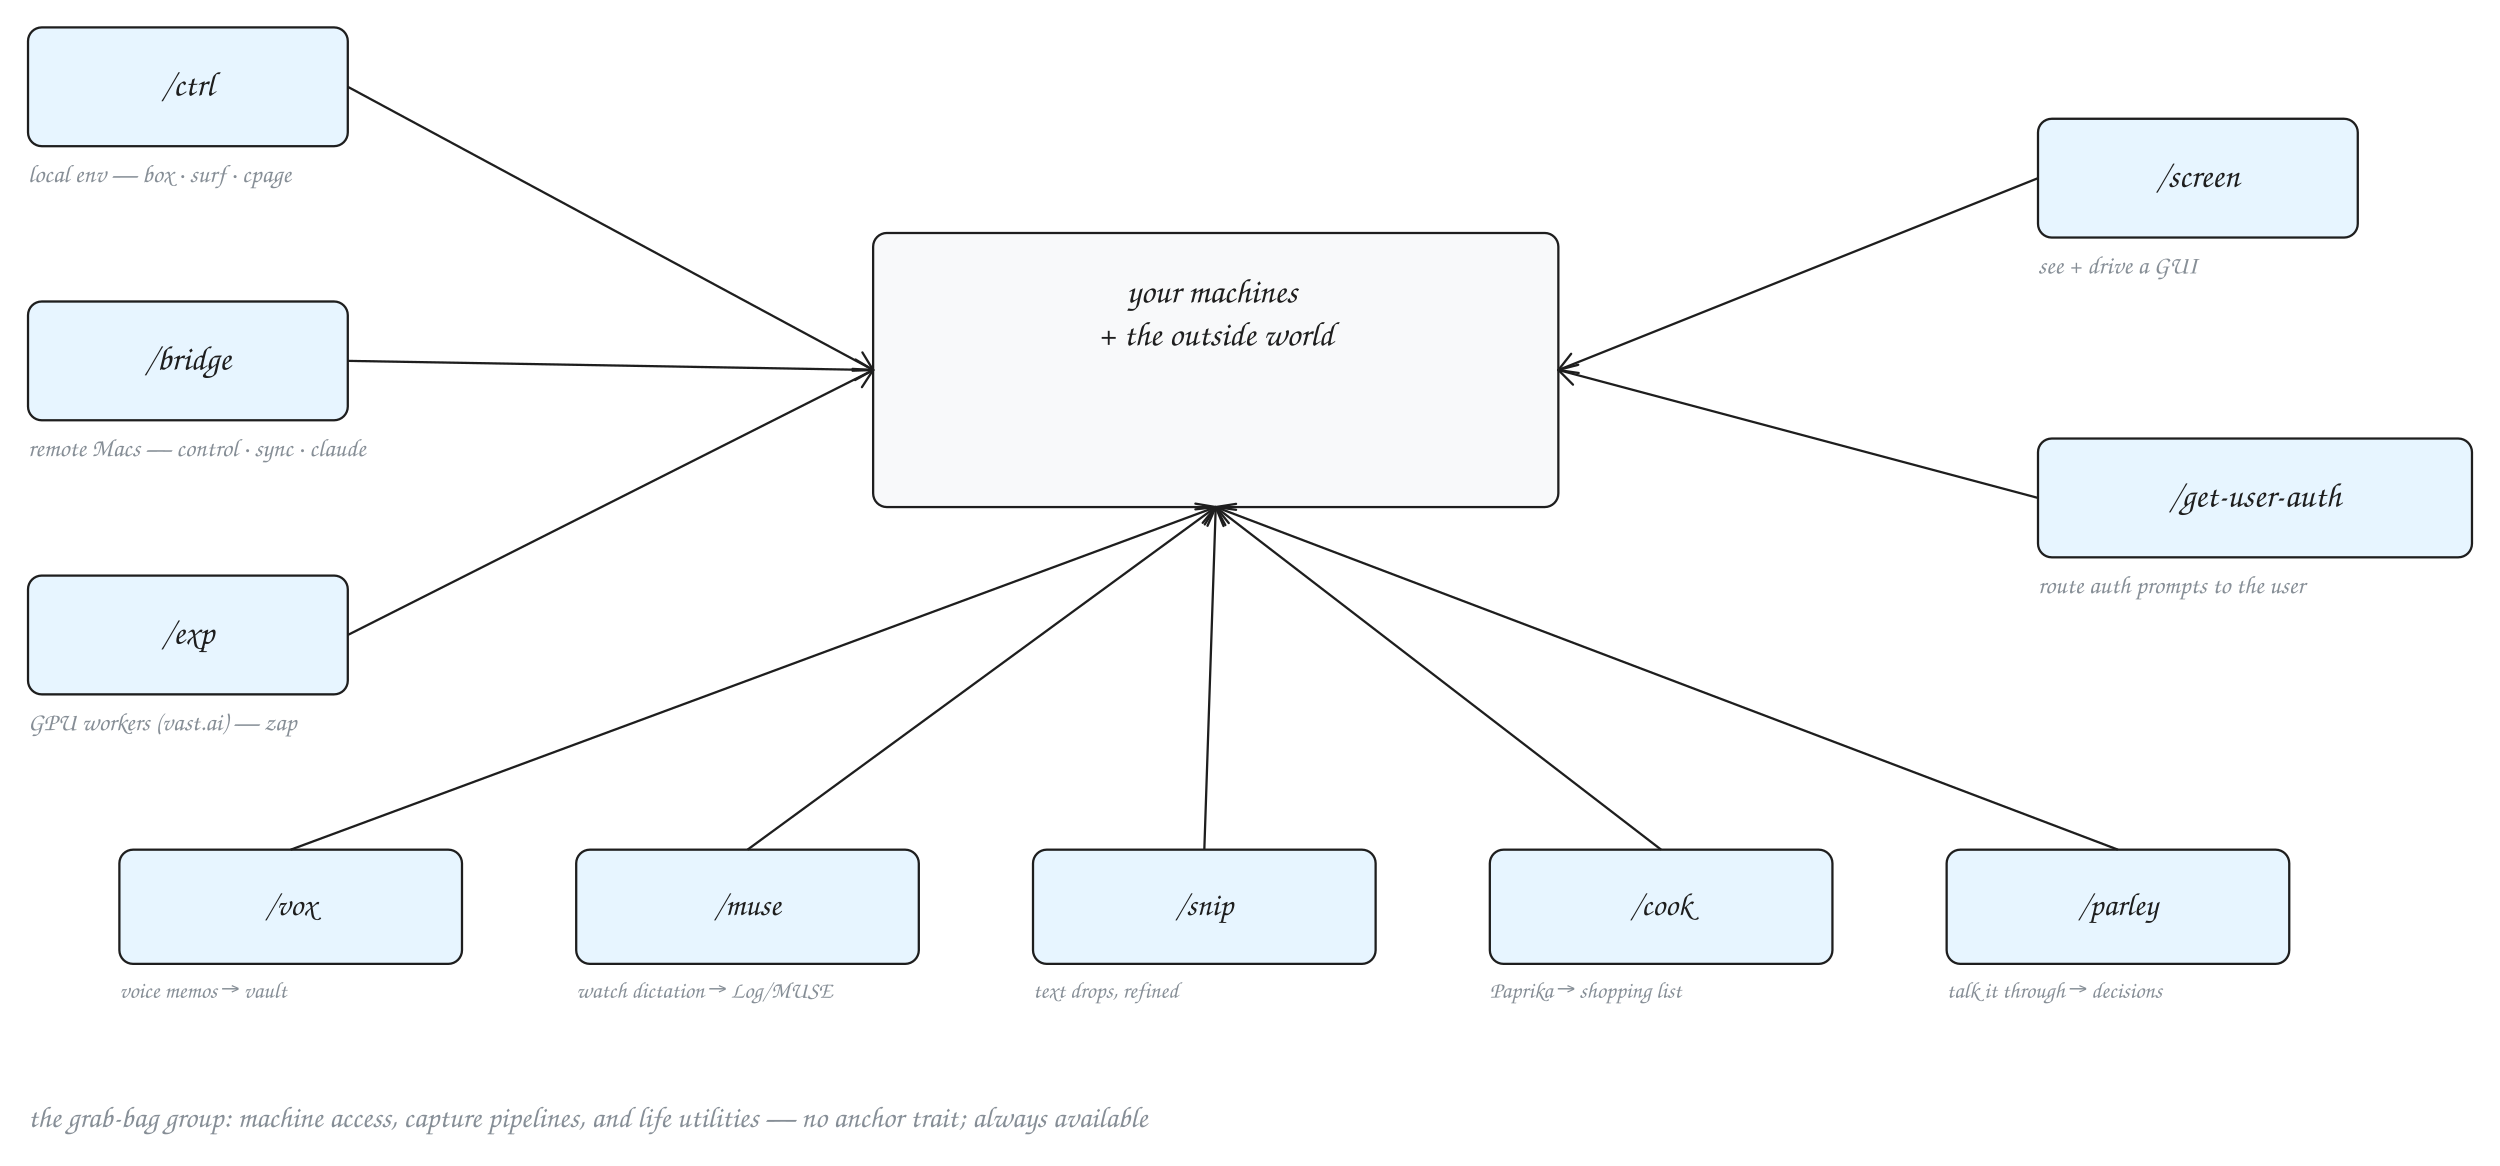
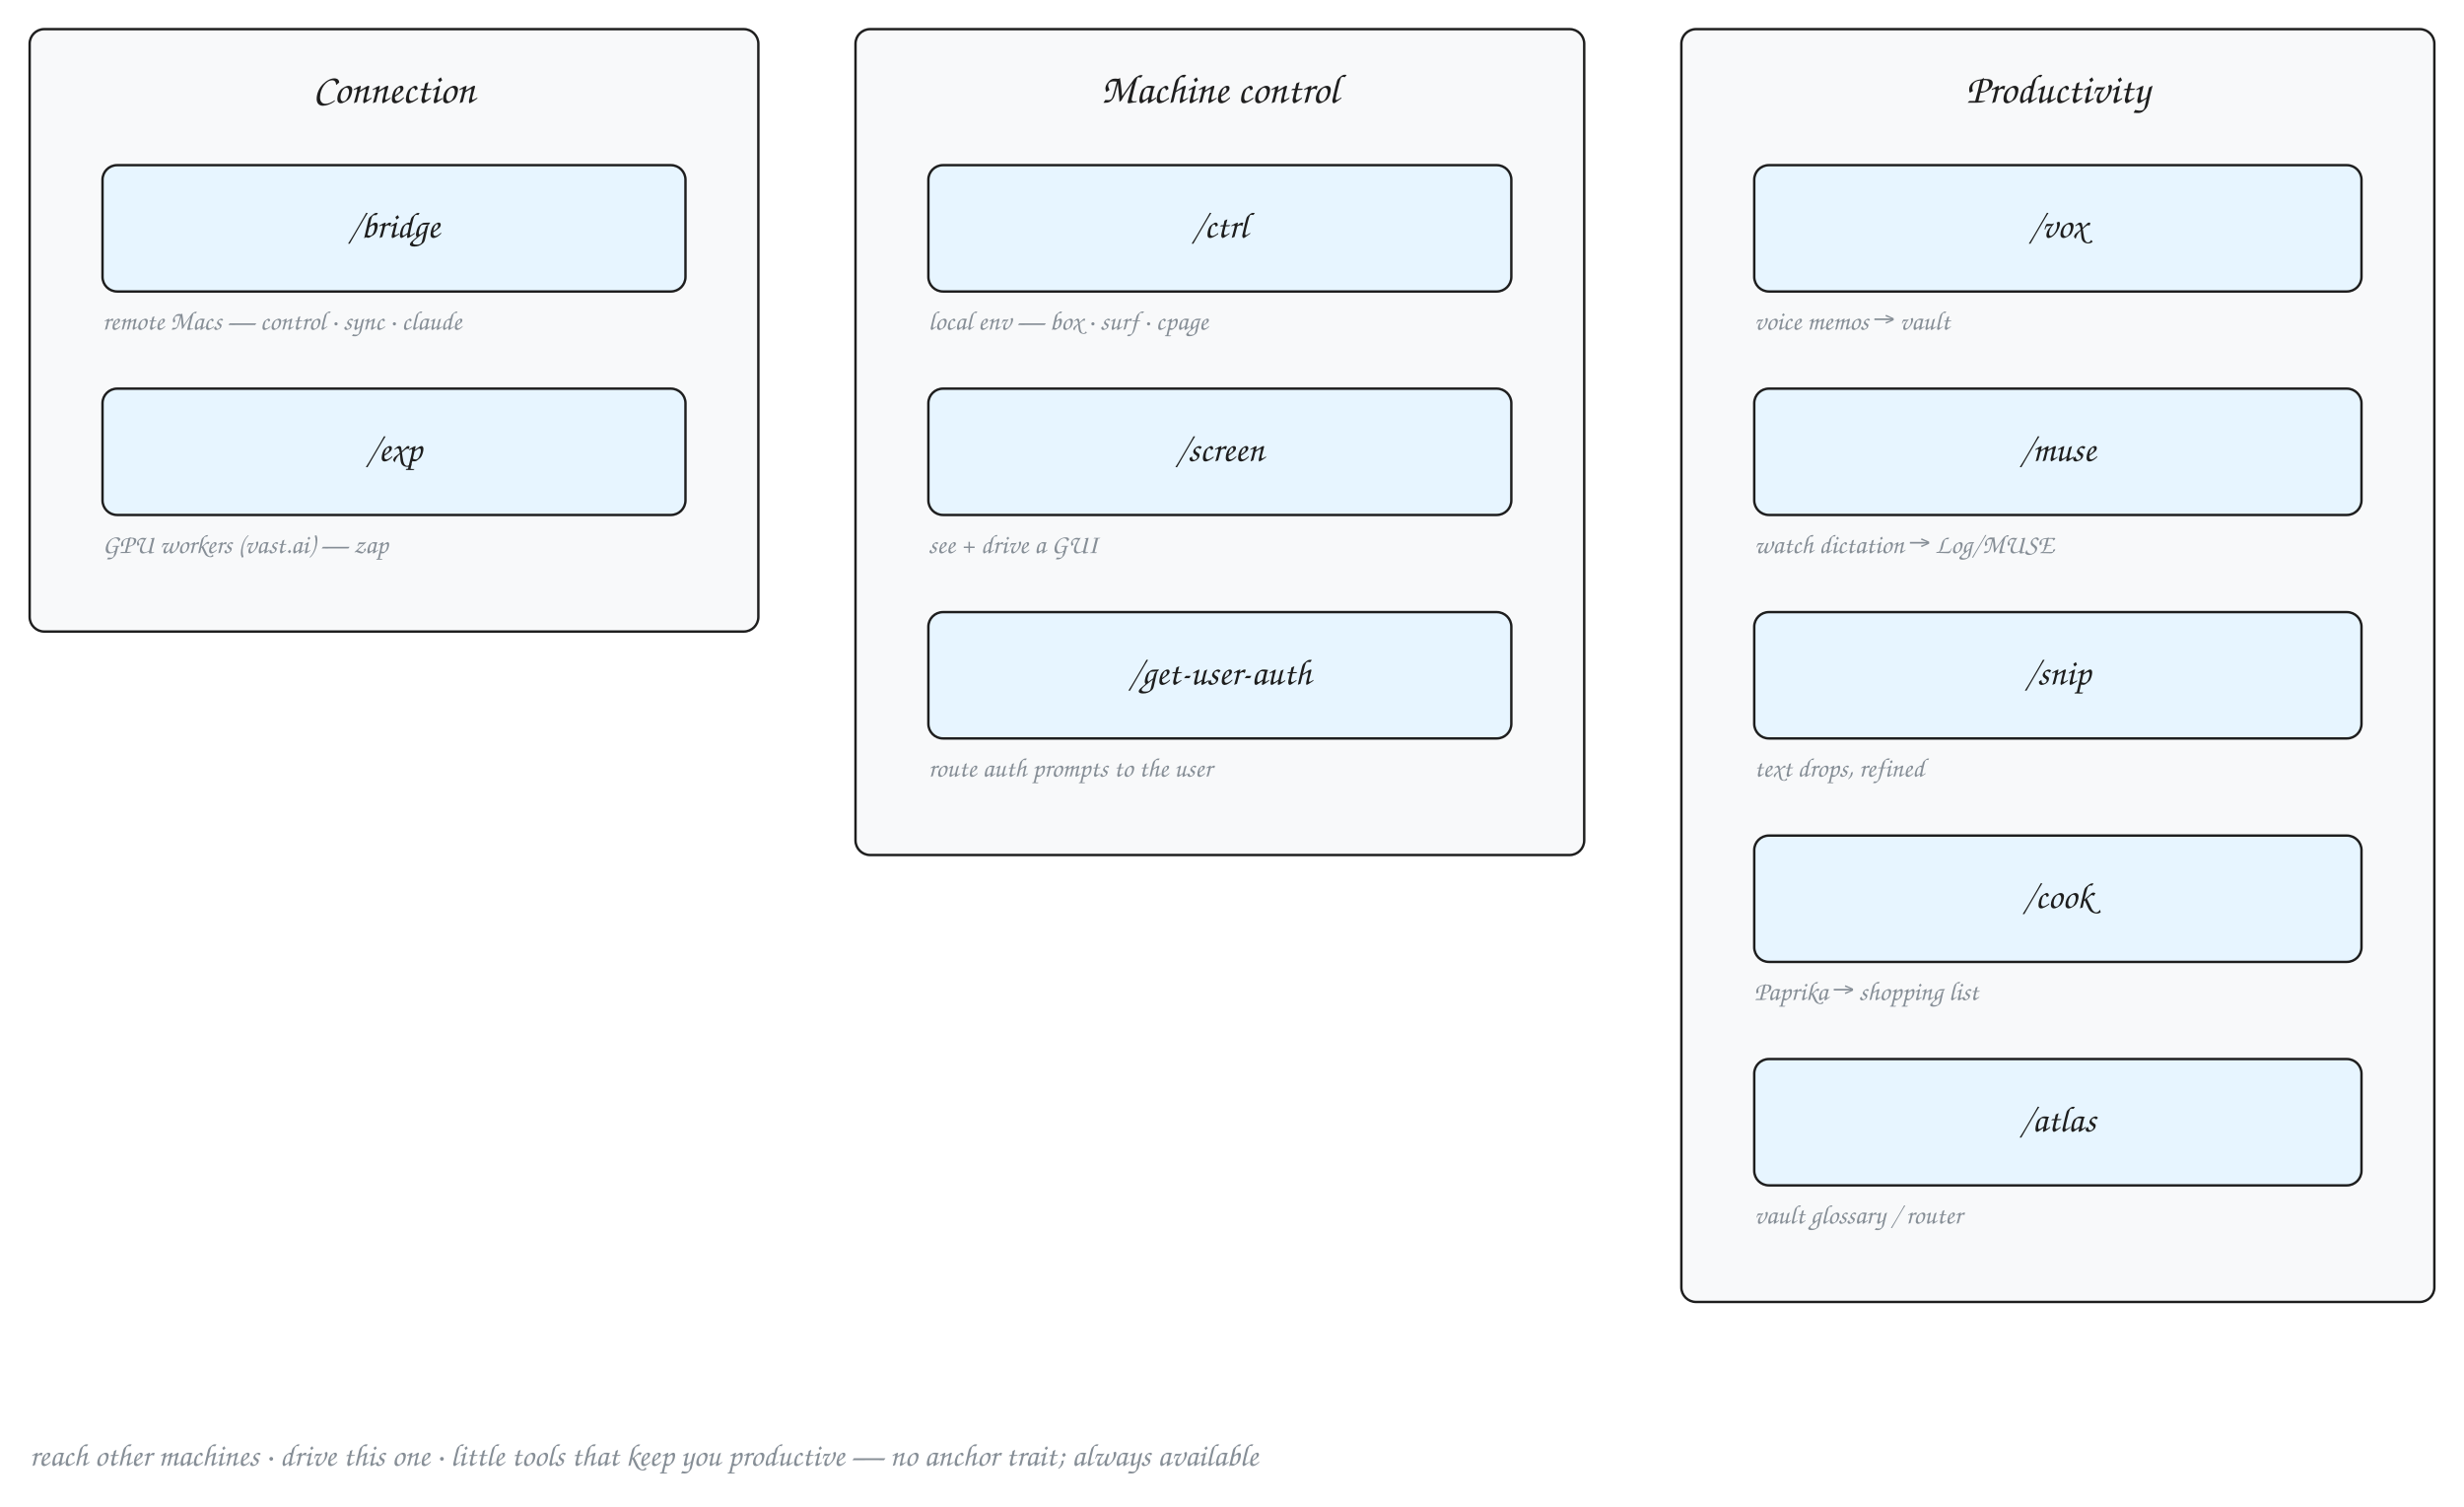
- <svg xmlns="http://www.w3.org/2000/svg" viewBox="48 48 1094 510.25" width="2188" height="1020" style="background:white">
-   <rect x="430" y="150" width="300" height="120" fill="#f8f9fa" stroke="#1e1e1e" stroke-width="1" rx="6" />
-   <text font-family="'Segoe Print', 'Comic Sans MS', cursive, sans-serif" font-size="15" fill="#1e1e1e" text-anchor="middle">
-     <tspan x="580.0" y="180.4">your machines</tspan>
-     <tspan x="580.0" y="199.2">+ the outside world</tspan>
-   </text>
-   <rect x="60" y="60" width="140" height="52" fill="#e7f5ff" stroke="#1e1e1e" stroke-width="1" rx="6" />
-   <text x="130.0" y="89.8" font-family="'Segoe Print', 'Comic Sans MS', cursive, sans-serif" font-size="15" fill="#1e1e1e" text-anchor="middle">/ctrl</text>
-   <text x="60.0" y="127.7" font-family="'Segoe Print', 'Comic Sans MS', cursive, sans-serif" font-size="11" fill="#868e96" text-anchor="start">local env — box · surf · cpage</text>
-   <path d="M 200.0 86.0 L 430.0 210.0" fill="none" stroke="#1e1e1e" stroke-width="1" stroke-linejoin="round" />
-   <line x1="430.0" y1="210.0" x2="421.0" y2="210.3" stroke="#1e1e1e" stroke-width="1" stroke-linecap="round" />
-   <line x1="430.0" y1="210.0" x2="425.3" y2="202.3" stroke="#1e1e1e" stroke-width="1" stroke-linecap="round" />
-   <rect x="60" y="180" width="140" height="52" fill="#e7f5ff" stroke="#1e1e1e" stroke-width="1" rx="6" />
-   <text x="130.0" y="209.8" font-family="'Segoe Print', 'Comic Sans MS', cursive, sans-serif" font-size="15" fill="#1e1e1e" text-anchor="middle">/bridge</text>
-   <text x="60.0" y="247.7" font-family="'Segoe Print', 'Comic Sans MS', cursive, sans-serif" font-size="11" fill="#868e96" text-anchor="start">remote Macs — control · sync · claude</text>
-   <path d="M 200.0 206.0 L 430.0 210.0" fill="none" stroke="#1e1e1e" stroke-width="1" stroke-linejoin="round" />
-   <line x1="430.0" y1="210.0" x2="422.1" y2="214.4" stroke="#1e1e1e" stroke-width="1" stroke-linecap="round" />
-   <line x1="430.0" y1="210.0" x2="422.3" y2="205.4" stroke="#1e1e1e" stroke-width="1" stroke-linecap="round" />
-   <rect x="60" y="300" width="140" height="52" fill="#e7f5ff" stroke="#1e1e1e" stroke-width="1" rx="6" />
-   <text x="130.0" y="329.8" font-family="'Segoe Print', 'Comic Sans MS', cursive, sans-serif" font-size="15" fill="#1e1e1e" text-anchor="middle">/exp</text>
-   <text x="60.0" y="367.7" font-family="'Segoe Print', 'Comic Sans MS', cursive, sans-serif" font-size="11" fill="#868e96" text-anchor="start">GPU workers (vast.ai) — zap</text>
-   <path d="M 200.0 326.0 L 430.0 210.0" fill="none" stroke="#1e1e1e" stroke-width="1" stroke-linejoin="round" />
-   <line x1="430.0" y1="210.0" x2="425.1" y2="217.5" stroke="#1e1e1e" stroke-width="1" stroke-linecap="round" />
-   <line x1="430.0" y1="210.0" x2="421.0" y2="209.5" stroke="#1e1e1e" stroke-width="1" stroke-linecap="round" />
-   <rect x="940" y="100" width="140" height="52" fill="#e7f5ff" stroke="#1e1e1e" stroke-width="1" rx="6" />
-   <text x="1010.0" y="129.8" font-family="'Segoe Print', 'Comic Sans MS', cursive, sans-serif" font-size="15" fill="#1e1e1e" text-anchor="middle">/screen</text>
-   <text x="940.0" y="167.7" font-family="'Segoe Print', 'Comic Sans MS', cursive, sans-serif" font-size="11" fill="#868e96" text-anchor="start">see + drive a GUI</text>
-   <path d="M 940.0 126.0 L 730.0 210.0" fill="none" stroke="#1e1e1e" stroke-width="1" stroke-linejoin="round" />
-   <line x1="730.0" y1="210.0" x2="735.6" y2="202.9" stroke="#1e1e1e" stroke-width="1" stroke-linecap="round" />
-   <line x1="730.0" y1="210.0" x2="738.9" y2="211.3" stroke="#1e1e1e" stroke-width="1" stroke-linecap="round" />
-   <rect x="940" y="240" width="190" height="52" fill="#e7f5ff" stroke="#1e1e1e" stroke-width="1" rx="6" />
-   <text x="1035.0" y="269.8" font-family="'Segoe Print', 'Comic Sans MS', cursive, sans-serif" font-size="15" fill="#1e1e1e" text-anchor="middle">/get-user-auth</text>
-   <text x="940.0" y="307.7" font-family="'Segoe Print', 'Comic Sans MS', cursive, sans-serif" font-size="11" fill="#868e96" text-anchor="start">route auth prompts to the user</text>
-   <path d="M 940.0 266.0 L 730.0 210.0" fill="none" stroke="#1e1e1e" stroke-width="1" stroke-linejoin="round" />
-   <line x1="730.0" y1="210.0" x2="738.7" y2="207.7" stroke="#1e1e1e" stroke-width="1" stroke-linecap="round" />
-   <line x1="730.0" y1="210.0" x2="736.4" y2="216.4" stroke="#1e1e1e" stroke-width="1" stroke-linecap="round" />
-   <rect x="100" y="420" width="150" height="50" fill="#e7f5ff" stroke="#1e1e1e" stroke-width="1" rx="6" />
-   <text x="175.0" y="448.6" font-family="'Segoe Print', 'Comic Sans MS', cursive, sans-serif" font-size="14" fill="#1e1e1e" text-anchor="middle">/vox</text>
-   <text x="100.0" y="484.8" font-family="'Segoe Print', 'Comic Sans MS', cursive, sans-serif" font-size="10" fill="#868e96" text-anchor="start">voice memos → vault</text>
-   <path d="M 175.0 420.0 L 580.0 270.0" fill="none" stroke="#1e1e1e" stroke-width="1" stroke-linejoin="round" />
-   <line x1="580.0" y1="270.0" x2="574.3" y2="276.9" stroke="#1e1e1e" stroke-width="1" stroke-linecap="round" />
-   <line x1="580.0" y1="270.0" x2="571.1" y2="268.5" stroke="#1e1e1e" stroke-width="1" stroke-linecap="round" />
-   <rect x="300" y="420" width="150" height="50" fill="#e7f5ff" stroke="#1e1e1e" stroke-width="1" rx="6" />
-   <text x="375.0" y="448.6" font-family="'Segoe Print', 'Comic Sans MS', cursive, sans-serif" font-size="14" fill="#1e1e1e" text-anchor="middle">/muse</text>
-   <text x="300.0" y="484.8" font-family="'Segoe Print', 'Comic Sans MS', cursive, sans-serif" font-size="10" fill="#868e96" text-anchor="start">watch dictation → Log/MUSE</text>
-   <path d="M 375.0 420.0 L 580.0 270.0" fill="none" stroke="#1e1e1e" stroke-width="1" stroke-linejoin="round" />
-   <line x1="580.0" y1="270.0" x2="576.4" y2="278.2" stroke="#1e1e1e" stroke-width="1" stroke-linecap="round" />
-   <line x1="580.0" y1="270.0" x2="571.1" y2="271.0" stroke="#1e1e1e" stroke-width="1" stroke-linecap="round" />
-   <rect x="500" y="420" width="150" height="50" fill="#e7f5ff" stroke="#1e1e1e" stroke-width="1" rx="6" />
-   <text x="575.0" y="448.6" font-family="'Segoe Print', 'Comic Sans MS', cursive, sans-serif" font-size="14" fill="#1e1e1e" text-anchor="middle">/snip</text>
-   <text x="500.0" y="484.8" font-family="'Segoe Print', 'Comic Sans MS', cursive, sans-serif" font-size="10" fill="#868e96" text-anchor="start">text drops, refined</text>
-   <path d="M 575.0 420.0 L 580.0 270.0" fill="none" stroke="#1e1e1e" stroke-width="1" stroke-linejoin="round" />
-   <line x1="580.0" y1="270.0" x2="584.2" y2="277.9" stroke="#1e1e1e" stroke-width="1" stroke-linecap="round" />
-   <line x1="580.0" y1="270.0" x2="575.2" y2="277.6" stroke="#1e1e1e" stroke-width="1" stroke-linecap="round" />
-   <rect x="700" y="420" width="150" height="50" fill="#e7f5ff" stroke="#1e1e1e" stroke-width="1" rx="6" />
-   <text x="775.0" y="448.6" font-family="'Segoe Print', 'Comic Sans MS', cursive, sans-serif" font-size="14" fill="#1e1e1e" text-anchor="middle">/cook</text>
-   <text x="700.0" y="484.8" font-family="'Segoe Print', 'Comic Sans MS', cursive, sans-serif" font-size="10" fill="#868e96" text-anchor="start">Paprika → shopping list</text>
-   <path d="M 775.0 420.0 L 580.0 270.0" fill="none" stroke="#1e1e1e" stroke-width="1" stroke-linejoin="round" />
-   <line x1="580.0" y1="270.0" x2="588.9" y2="271.2" stroke="#1e1e1e" stroke-width="1" stroke-linecap="round" />
-   <line x1="580.0" y1="270.0" x2="583.4" y2="278.3" stroke="#1e1e1e" stroke-width="1" stroke-linecap="round" />
-   <rect x="900" y="420" width="150" height="50" fill="#e7f5ff" stroke="#1e1e1e" stroke-width="1" rx="6" />
-   <text x="975.0" y="448.6" font-family="'Segoe Print', 'Comic Sans MS', cursive, sans-serif" font-size="14" fill="#1e1e1e" text-anchor="middle">/parley</text>
-   <text x="900.0" y="484.8" font-family="'Segoe Print', 'Comic Sans MS', cursive, sans-serif" font-size="10" fill="#868e96" text-anchor="start">talk it through → decisions</text>
-   <path d="M 975.0 420.0 L 580.0 270.0" fill="none" stroke="#1e1e1e" stroke-width="1" stroke-linejoin="round" />
-   <line x1="580.0" y1="270.0" x2="588.9" y2="268.6" stroke="#1e1e1e" stroke-width="1" stroke-linecap="round" />
-   <line x1="580.0" y1="270.0" x2="585.7" y2="277.0" stroke="#1e1e1e" stroke-width="1" stroke-linecap="round" />
-   <text x="60.0" y="541.4" font-family="'Segoe Print', 'Comic Sans MS', cursive, sans-serif" font-size="13" fill="#868e96" text-anchor="start">the grab-bag group: machine access, capture pipelines, and life utilities — no anchor trait; always available</text>
+ <svg xmlns="http://www.w3.org/2000/svg" viewBox="48 28 1014 620.25" width="2028" height="1240" style="background:white">
+   <rect x="60" y="40" width="300" height="248" fill="#f8f9fa" stroke="#1e1e1e" stroke-width="1" rx="6" />
+   <text x="210.0" y="70.3" font-family="'Segoe Print', 'Comic Sans MS', cursive, sans-serif" font-size="17" fill="#1e1e1e" text-anchor="middle">Connection</text>
+   <rect x="90" y="96" width="240" height="52" fill="#e7f5ff" stroke="#1e1e1e" stroke-width="1" rx="6" />
+   <text x="210.0" y="125.8" font-family="'Segoe Print', 'Comic Sans MS', cursive, sans-serif" font-size="15" fill="#1e1e1e" text-anchor="middle">/bridge</text>
+   <text x="90.0" y="163.7" font-family="'Segoe Print', 'Comic Sans MS', cursive, sans-serif" font-size="11" fill="#868e96" text-anchor="start">remote Macs — control · sync · claude</text>
+   <rect x="90" y="188" width="240" height="52" fill="#e7f5ff" stroke="#1e1e1e" stroke-width="1" rx="6" />
+   <text x="210.0" y="217.8" font-family="'Segoe Print', 'Comic Sans MS', cursive, sans-serif" font-size="15" fill="#1e1e1e" text-anchor="middle">/exp</text>
+   <text x="90.0" y="255.7" font-family="'Segoe Print', 'Comic Sans MS', cursive, sans-serif" font-size="11" fill="#868e96" text-anchor="start">GPU workers (vast.ai) — zap</text>
+   <rect x="400" y="40" width="300" height="340" fill="#f8f9fa" stroke="#1e1e1e" stroke-width="1" rx="6" />
+   <text x="550.0" y="70.3" font-family="'Segoe Print', 'Comic Sans MS', cursive, sans-serif" font-size="17" fill="#1e1e1e" text-anchor="middle">Machine control</text>
+   <rect x="430" y="96" width="240" height="52" fill="#e7f5ff" stroke="#1e1e1e" stroke-width="1" rx="6" />
+   <text x="550.0" y="125.8" font-family="'Segoe Print', 'Comic Sans MS', cursive, sans-serif" font-size="15" fill="#1e1e1e" text-anchor="middle">/ctrl</text>
+   <text x="430.0" y="163.7" font-family="'Segoe Print', 'Comic Sans MS', cursive, sans-serif" font-size="11" fill="#868e96" text-anchor="start">local env — box · surf · cpage</text>
+   <rect x="430" y="188" width="240" height="52" fill="#e7f5ff" stroke="#1e1e1e" stroke-width="1" rx="6" />
+   <text x="550.0" y="217.8" font-family="'Segoe Print', 'Comic Sans MS', cursive, sans-serif" font-size="15" fill="#1e1e1e" text-anchor="middle">/screen</text>
+   <text x="430.0" y="255.7" font-family="'Segoe Print', 'Comic Sans MS', cursive, sans-serif" font-size="11" fill="#868e96" text-anchor="start">see + drive a GUI</text>
+   <rect x="430" y="280" width="240" height="52" fill="#e7f5ff" stroke="#1e1e1e" stroke-width="1" rx="6" />
+   <text x="550.0" y="309.8" font-family="'Segoe Print', 'Comic Sans MS', cursive, sans-serif" font-size="15" fill="#1e1e1e" text-anchor="middle">/get-user-auth</text>
+   <text x="430.0" y="347.7" font-family="'Segoe Print', 'Comic Sans MS', cursive, sans-serif" font-size="11" fill="#868e96" text-anchor="start">route auth prompts to the user</text>
+   <rect x="740" y="40" width="310" height="524" fill="#f8f9fa" stroke="#1e1e1e" stroke-width="1" rx="6" />
+   <text x="895.0" y="70.3" font-family="'Segoe Print', 'Comic Sans MS', cursive, sans-serif" font-size="17" fill="#1e1e1e" text-anchor="middle">Productivity</text>
+   <rect x="770" y="96" width="250" height="52" fill="#e7f5ff" stroke="#1e1e1e" stroke-width="1" rx="6" />
+   <text x="895.0" y="125.8" font-family="'Segoe Print', 'Comic Sans MS', cursive, sans-serif" font-size="15" fill="#1e1e1e" text-anchor="middle">/vox</text>
+   <text x="770.0" y="163.7" font-family="'Segoe Print', 'Comic Sans MS', cursive, sans-serif" font-size="11" fill="#868e96" text-anchor="start">voice memos → vault</text>
+   <rect x="770" y="188" width="250" height="52" fill="#e7f5ff" stroke="#1e1e1e" stroke-width="1" rx="6" />
+   <text x="895.0" y="217.8" font-family="'Segoe Print', 'Comic Sans MS', cursive, sans-serif" font-size="15" fill="#1e1e1e" text-anchor="middle">/muse</text>
+   <text x="770.0" y="255.7" font-family="'Segoe Print', 'Comic Sans MS', cursive, sans-serif" font-size="11" fill="#868e96" text-anchor="start">watch dictation → Log/MUSE</text>
+   <rect x="770" y="280" width="250" height="52" fill="#e7f5ff" stroke="#1e1e1e" stroke-width="1" rx="6" />
+   <text x="895.0" y="309.8" font-family="'Segoe Print', 'Comic Sans MS', cursive, sans-serif" font-size="15" fill="#1e1e1e" text-anchor="middle">/snip</text>
+   <text x="770.0" y="347.7" font-family="'Segoe Print', 'Comic Sans MS', cursive, sans-serif" font-size="11" fill="#868e96" text-anchor="start">text drops, refined</text>
+   <rect x="770" y="372" width="250" height="52" fill="#e7f5ff" stroke="#1e1e1e" stroke-width="1" rx="6" />
+   <text x="895.0" y="401.8" font-family="'Segoe Print', 'Comic Sans MS', cursive, sans-serif" font-size="15" fill="#1e1e1e" text-anchor="middle">/cook</text>
+   <text x="770.0" y="439.7" font-family="'Segoe Print', 'Comic Sans MS', cursive, sans-serif" font-size="11" fill="#868e96" text-anchor="start">Paprika → shopping list</text>
+   <rect x="770" y="464" width="250" height="52" fill="#e7f5ff" stroke="#1e1e1e" stroke-width="1" rx="6" />
+   <text x="895.0" y="493.8" font-family="'Segoe Print', 'Comic Sans MS', cursive, sans-serif" font-size="15" fill="#1e1e1e" text-anchor="middle">/atlas</text>
+   <text x="770.0" y="531.7" font-family="'Segoe Print', 'Comic Sans MS', cursive, sans-serif" font-size="11" fill="#868e96" text-anchor="start">vault glossary / router</text>
+   <text x="60.0" y="631.4" font-family="'Segoe Print', 'Comic Sans MS', cursive, sans-serif" font-size="13" fill="#868e96" text-anchor="start">reach other machines  ·  drive this one  ·  little tools that keep you productive — no anchor trait; always available</text>
</svg>
